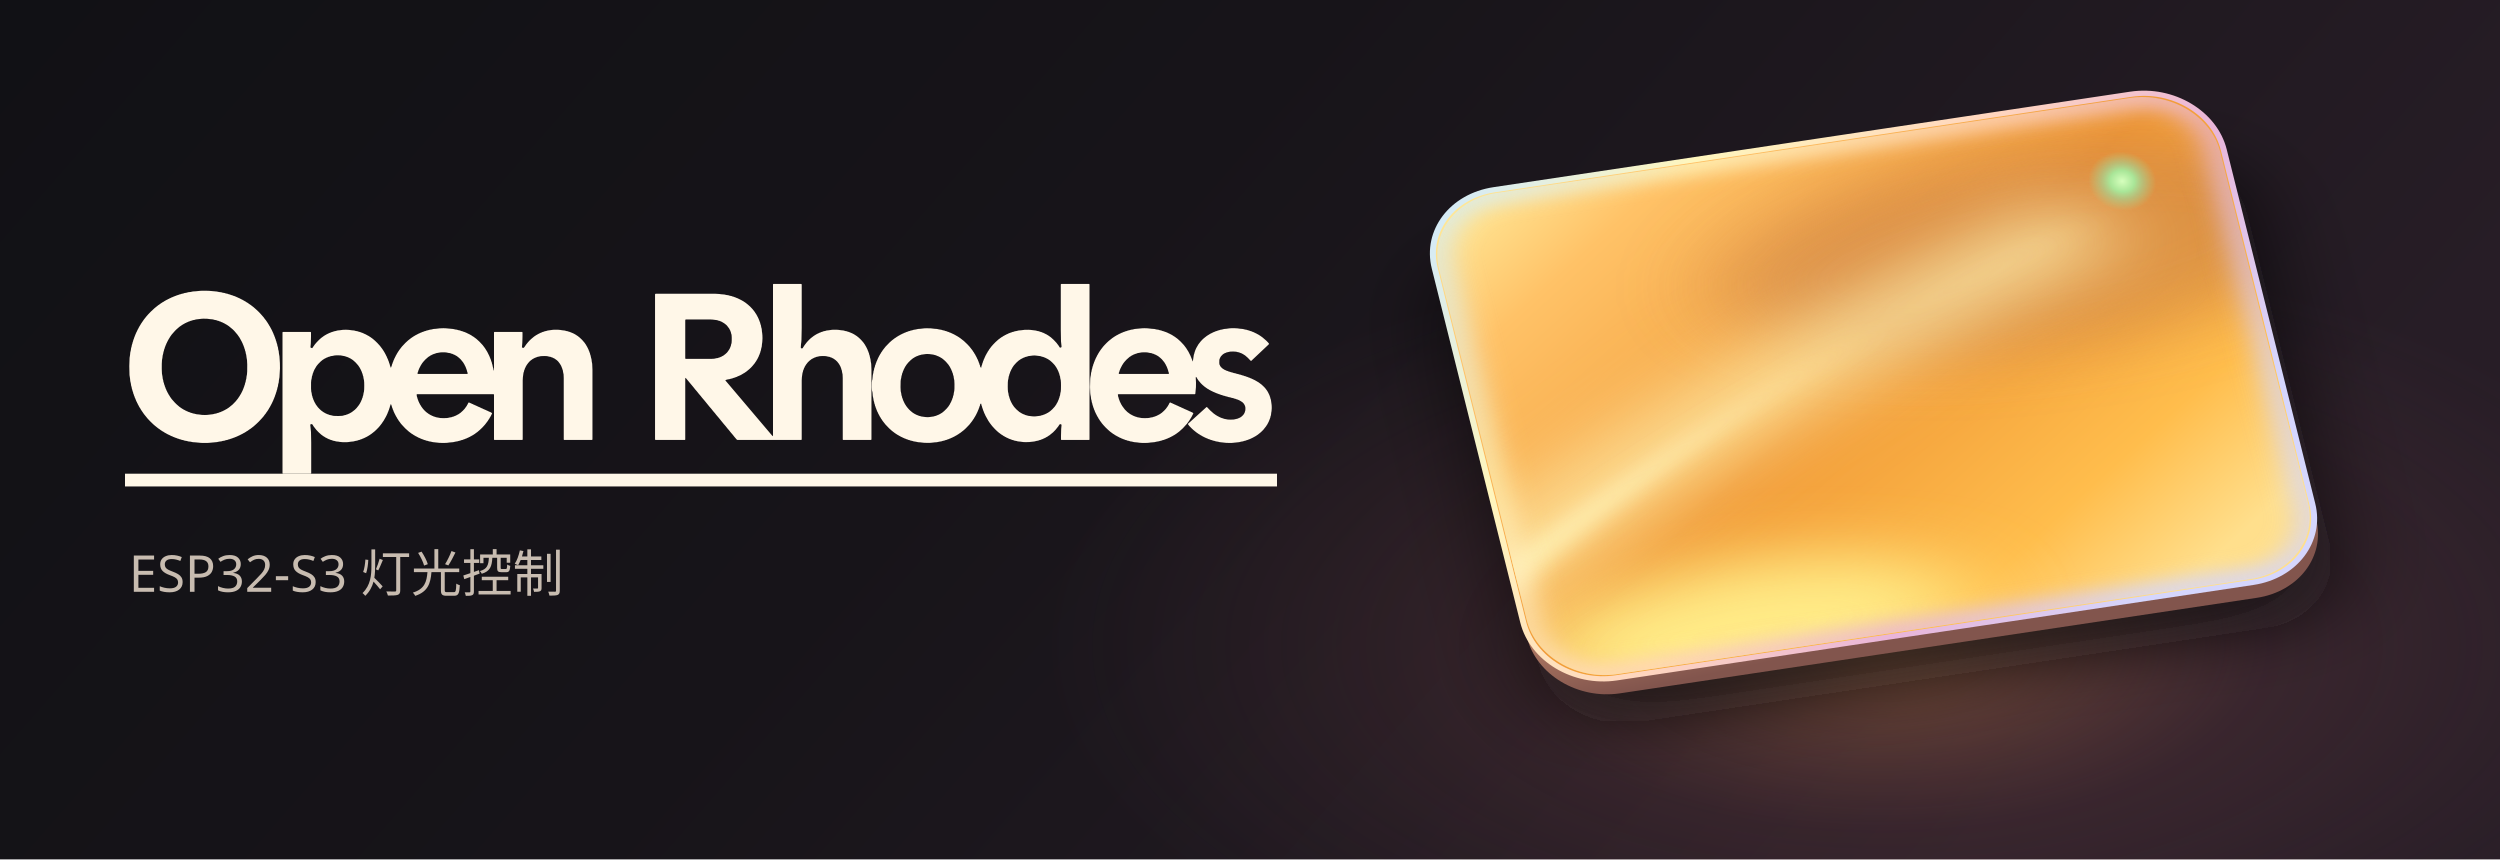
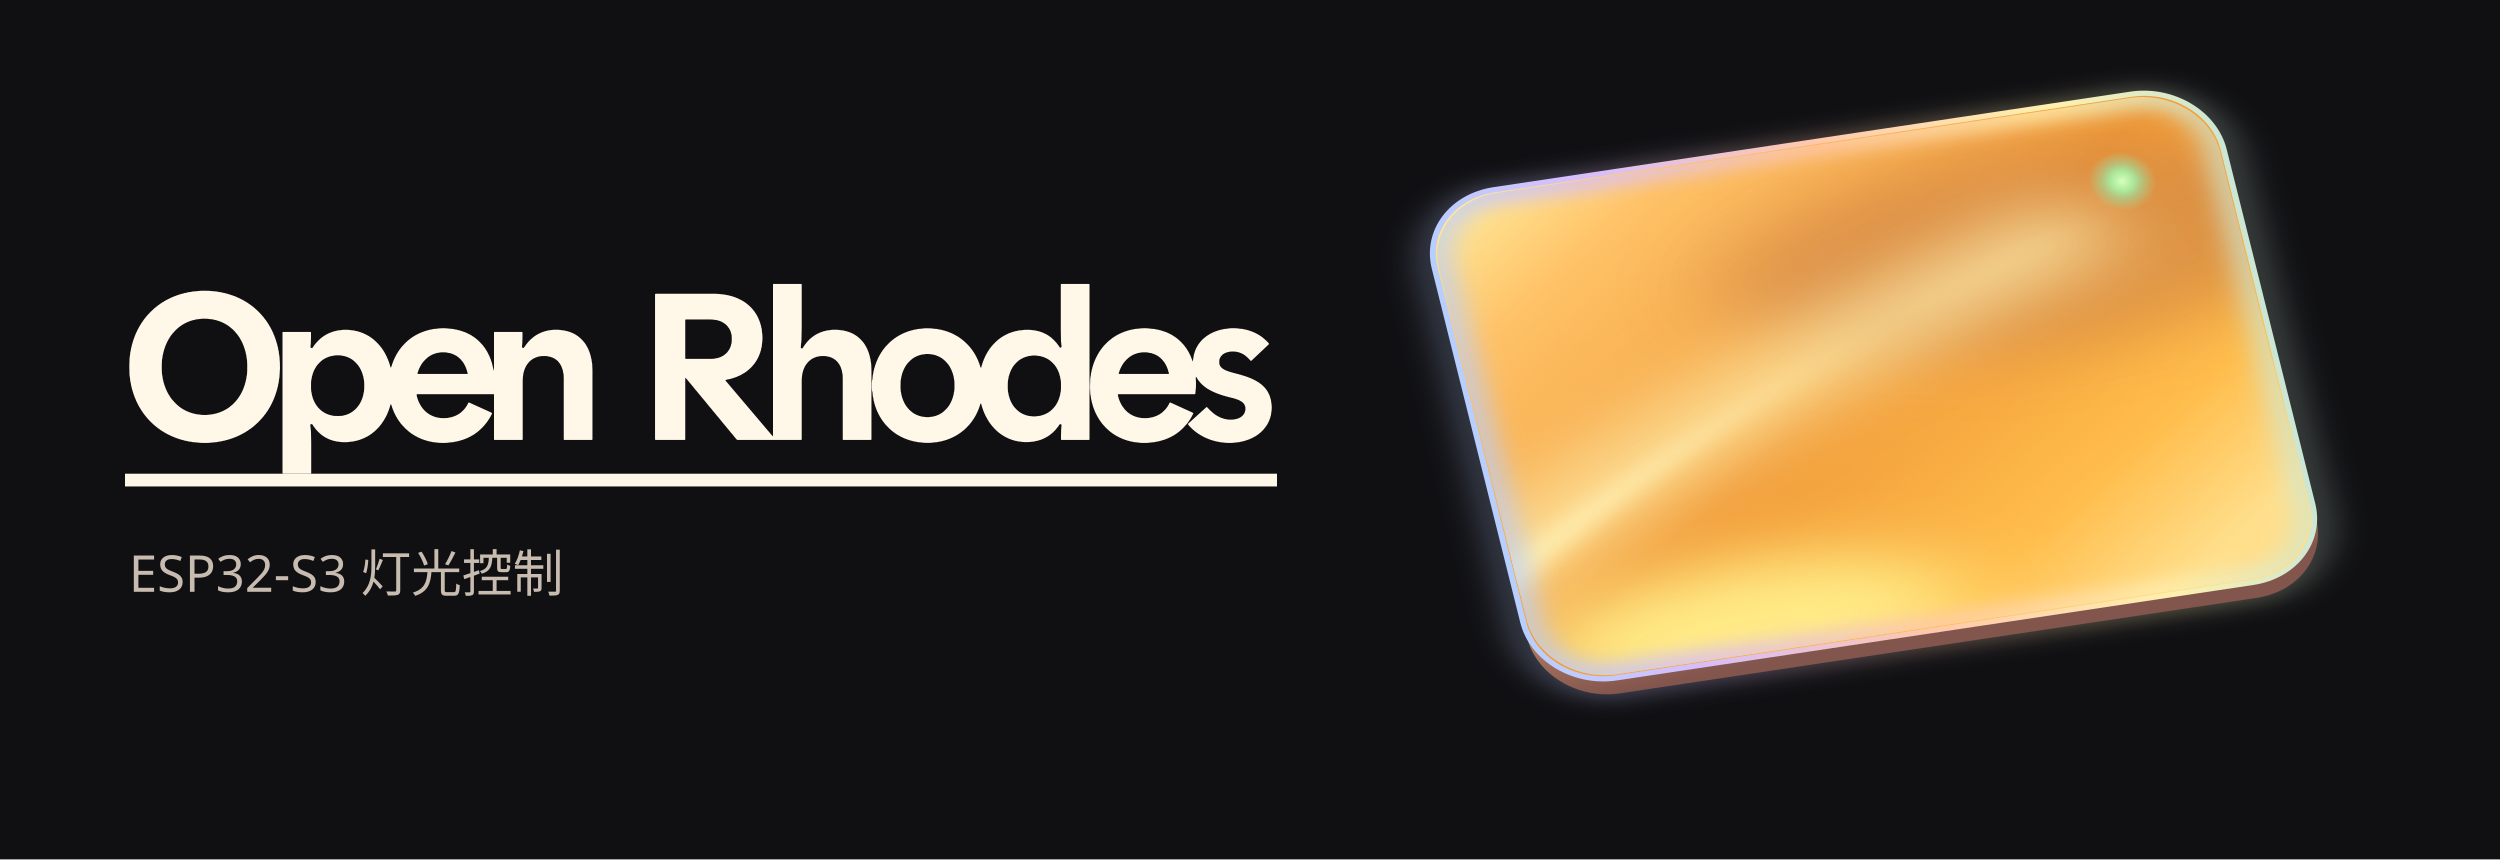
<svg xmlns="http://www.w3.org/2000/svg" width="1280" height="440" viewBox="0 0 1280 440" role="img" aria-labelledby="title desc">
  <defs>
-     <linearGradient id="sky" x2="1" y2=".3" gradientUnits="objectBoundingBox">
-       <stop stop-color="#111115" />
-       <stop offset=".49" stop-color="#171419" />
-       <stop offset="1" stop-color="#271d26" />
-     </linearGradient>
-     <radialGradient id="ambient">
-       <stop stop-color="#de8d51" stop-opacity=".47" />
-       <stop offset=".46" stop-color="#985355" stop-opacity=".16" />
-       <stop offset="1" stop-color="#88535c" stop-opacity="0" />
-     </radialGradient>
    <linearGradient id="glass" x1="0%" y1="0%" x2="90%" y2="90%">
      <stop stop-color="#fff2a4" />
      <stop offset=".19" stop-color="#ffc267" />
      <stop offset=".53" stop-color="#f19b38" />
      <stop offset=".83" stop-color="#ffbd4c" />
      <stop offset="1" stop-color="#ffdf8c" />
    </linearGradient>
-     <linearGradient id="rim" x2="100%" y2="60%">
-       <stop stop-color="#cee9ff" />
-       <stop offset=".26" stop-color="#fff6bd" />
-       <stop offset=".54" stop-color="#ffd5be" />
-       <stop offset=".77" stop-color="#e9b5d9" />
-       <stop offset="1" stop-color="#d5d6fd" />
+     <linearGradient id="rim" gradientUnits="userSpaceOnUse" x1="-42" y1="142" x2="446" y2="142">
+       <stop stop-color="#a8d8ff" />
+       <stop offset=".25" stop-color="#d6befc" />
+       <stop offset=".5" stop-color="#ffc8ac" />
+       <stop offset=".75" stop-color="#fff0ae" />
+       <stop offset="1" stop-color="#b2e1e7" />
+       <animateTransform attributeName="gradientTransform" type="rotate" from="0 202 142" to="360 202 142" dur="12s" repeatCount="indefinite" />
    </linearGradient>
+     <filter id="spill" x="-12%" y="-18%" width="124%" height="136%">
+       <feGaussianBlur stdDeviation="8" />
+     </filter>
    <linearGradient id="foot" x2="10%" y2="100%">
      <stop stop-color="#df958b" />
      <stop offset=".67" stop-color="#edab82" />
      <stop offset="1" stop-color="#82554d" />
    </linearGradient>
    <radialGradient id="led">
      <stop stop-color="#d6ffbd" />
      <stop offset=".36" stop-color="#a9e698" />
      <stop offset=".62" stop-color="#a7d290" stop-opacity=".65" />
      <stop offset="1" stop-color="#afcf88" stop-opacity="0" />
    </radialGradient>
    <clipPath id="face">
      <rect x="2" y="2" width="400" height="280" rx="38" />
    </clipPath>
    <filter id="mist" x="-40%" y="-50%" width="180%" height="200%">
      <feGaussianBlur stdDeviation="21" />
    </filter>
    <filter id="soft" x="-25%" y="-50%" width="150%" height="200%">
      <feGaussianBlur stdDeviation="6" />
    </filter>
  </defs>
-   <rect width="1280" height="440" fill="url(#sky)" />
-   <ellipse cx="963" cy="330" rx="426" ry="206" fill="url(#ambient)" />
+   <rect width="1280" height="440" fill="#101013" />
  <g transform="translate(726 103) matrix(1 -.15 .22 .88 0 0)">
-     <rect x="3" y="36" width="404" height="274" rx="41" fill="#0d0a10" opacity=".69" filter="url(#mist)" />
+     <rect y="4" width="404" height="284" rx="39" fill="none" stroke="url(#rim)" stroke-width="12" opacity=".39" filter="url(#spill)" />
    <rect y="9" width="404" height="284" rx="39" fill="url(#foot)" />
    <rect width="404" height="284" rx="39" fill="url(#glass)" stroke="url(#rim)" stroke-width="3" />
    <g clip-path="url(#face)">
      <ellipse cx="298" cy="79" rx="160" ry="56" fill="#b86d42" opacity=".42" filter="url(#mist)" />
      <ellipse cx="111" cy="268" rx="113" ry="38" fill="#ffeb87" filter="url(#mist)" />
      <path d="M-47 235 Q116 134 333 68" fill="none" stroke="#fff3b4" stroke-width="42" opacity=".76" filter="url(#mist)" />
      <path d="M-39 231 Q122 134 334 67 Q155 116 -39 252Z" fill="#fff4b9" opacity=".88" filter="url(#soft)" />
      <rect x="1" y="1" width="402" height="282" rx="37" fill="none" stroke="url(#rim)" stroke-width="15" filter="url(#soft)" opacity=".82" />
    </g>
    <circle cx="350" cy="48" r="17" fill="url(#led)" />
  </g>
  <g transform="translate(64 145) scale(.384) translate(0 -89)">
    <path id="wordmark" fill="#fff7e8" fill-rule="evenodd" d="M990.864,179.5 L990.282,178.5 L990.009,177.5 L988.009,173.5 L987.328,172.5 L986.868,171.5 L984.849,168.5 L982.5,165.723 L980.398,163.5 L978.224,161.5 L975.5,159.315 L974.5,158.759 L973.5,158.002 L970.5,156.282 L967.5,154.938 L966.5,154.644 L965.5,154.087 L963.5,153.569 L962.5,153.126 L960.5,152.776 L958.5,152.154 L957.5,151.975 L954.5,151.688 L951.5,151.22 L948.5,151 L944.5,151 L942.5,151.134 L938.5,151.746 L935.5,152.06 L933.5,152.698 L931.5,153.044 L929.5,153.843 L928.5,154.043 L927.5,154.556 L925.5,155.273 L924.5,155.863 L923.5,156.244 L921.5,157.323 L918.5,159.186 L914.5,162.23 L912.073,164.5 L909.255,167.5 L906.164,171.5 L904.203,174.5 L903.693,175.5 L903.5,175.693 L902.5,175.893 L901.5,175.759 L901.241,175.5 L901.074,174.5 L901.328,170.5 L901.746,167.5 L901.96,164.5 L902.282,148.5 L902.282,90.5 L901.5,90 L864.5,90 L864,90.5 L864,291.5 L863.887,292.5 L863.5,292.96 L800.385,218.5 L801.5,217.872 L803.5,217.317 L806.5,216.822 L807.5,216.424 L809.5,216.019 L811.5,215.237 L813.5,214.703 L814.5,214.189 L815.5,213.971 L816.5,213.411 L820.5,211.708 L822.5,210.608 L824.5,209.344 L825.5,208.868 L828.5,206.819 L832.5,203.519 L834.662,201.5 L836.504,199.5 L839.802,195.5 L840.379,194.5 L841.827,192.5 L842.259,191.5 L842.986,190.5 L844.989,186.5 L845.282,185.5 L845.86,184.5 L846.128,183.5 L846.957,181.5 L847.438,179.5 L847.875,178.5 L848.197,176.5 L849,173.5 L849.259,170.5 L849.708,167.5 L850,162.5 L849.881,158.5 L849.589,155.5 L849.259,153.5 L849.016,150.5 L848.853,149.5 L848.259,147.5 L847.976,145.5 L847.259,143.5 L846.803,141.5 L846.297,140.5 L846.052,139.5 L845.171,137.5 L844.879,136.5 L844.268,135.5 L843.94,134.5 L843.282,133.5 L842.921,132.5 L842.204,131.5 L841.766,130.5 L840.35,128.5 L839.814,127.5 L836.671,123.5 L833.5,120.144 L830.496,117.5 L827.5,115.116 L824.5,113.111 L821.5,111.417 L816.5,108.967 L815.5,108.683 L814.5,108.107 L813.5,107.869 L811.5,107.024 L810.5,106.853 L808.5,106.091 L806.5,105.741 L804.5,105.078 L801.5,104.65 L799.5,104.125 L794.5,103.688 L792.5,103.398 L787.5,103.08 L707.5,103.08 L706.81,103.5 L706.718,104.5 L706.718,297.5 L707.5,298 L746.5,298 L747,297.5 L747,216.5 L747.157,215.5 L747.5,215.157 L757.792,227.5 L760.153,230.5 L762.754,233.5 L765.116,236.5 L767.718,239.5 L769.241,241.5 L772.672,245.5 L779.16,253.5 L781.767,256.5 L784.125,259.5 L786.732,262.5 L788.255,264.5 L791.688,268.5 L798.175,276.5 L800.78,279.5 L803.14,282.5 L805.746,285.5 L807.27,287.5 L810.703,291.5 L812.23,293.5 L815.5,297.344 L816.5,298 L901.5,298 L902.282,297.5 L902.282,218.5 L902.504,214.5 L903.356,208.5 L903.771,207.5 L904.185,205.5 L905.041,203.5 L905.302,202.5 L905.94,201.5 L906.254,200.5 L908.11,197.5 L910.438,194.5 L912.504,192.5 L915.5,190.178 L919.5,188.137 L920.5,187.887 L921.5,187.356 L926.5,186.273 L930.5,186.09 L934.5,186.241 L937.5,186.93 L939.5,187.246 L940.5,187.759 L942.5,188.398 L943.5,189.02 L944.5,189.459 L947.383,191.5 L949.556,193.5 L951.878,196.5 L953.633,199.5 L954.856,202.5 L955.045,203.5 L955.799,205.5 L956.08,207.5 L956.771,210.5 L956.98,215.5 L957,297.5 L957.5,298 L994.5,298 L995.282,297.5 L995.282,204.5 L994.938,196.5 L994.344,193.5 L994.012,190.5 L993.193,187.5 L992.843,185.5 L992.404,184.5 L991.939,182.5 L991.113,180.5Z M1286,90.5 L1285.5,90 L1248.5,90 L1247.72,90.5 L1247.72,151.5 L1248,166.5 L1248.76,173.5 L1248.35,174.5 L1247.5,174.878 L1246.5,174.796 L1246.2,174.5 L1244.98,172.5 L1241.96,168.5 L1238.2,164.5 L1234.5,161.16 L1231.5,159.01 L1228.5,157.155 L1227.5,156.776 L1226.5,156.114 L1225.5,155.796 L1224.5,155.176 L1223.5,154.893 L1221.5,154.009 L1220.5,153.843 L1218.5,153.056 L1216.5,152.732 L1214.5,152.134 L1207.5,151.268 L1204.5,151.08 L1199.5,151.157 L1194.5,151.784 L1191.5,152.023 L1188.5,152.799 L1186.5,153.102 L1184.5,153.822 L1183.5,153.979 L1182.5,154.307 L1181.5,154.792 L1180.5,155.004 L1177.5,156.211 L1176.5,156.799 L1175.5,157.114 L1174.5,157.776 L1173.5,158.117 L1172.5,158.822 L1171.5,159.271 L1169.5,160.621 L1168.5,161.132 L1164.5,164.091 L1160.71,167.5 L1157.5,170.793 L1155.12,173.5 L1152.13,177.5 L1151.6,178.5 L1150.19,180.5 L1149.76,181.5 L1149.05,182.5 L1148.61,183.5 L1147.97,184.5 L1146.96,186.5 L1146.61,187.5 L1146.01,188.5 L1145.72,189.5 L1145.12,190.5 L1144.86,191.5 L1143.97,193.5 L1143.78,194.5 L1143.28,195.5 L1142.79,197.5 L1142.01,199.5 L1141.66,201.5 L1141.5,201.761 L1140.5,200.815 L1140.33,200.5 L1139.91,198.5 L1139.41,197.5 L1138.86,195.5 L1138.31,194.5 L1138.04,193.5 L1136.8,190.5 L1136.18,189.5 L1135.87,188.5 L1135.21,187.5 L1134.83,186.5 L1134.17,185.5 L1133.75,184.5 L1132.44,182.5 L1131.94,181.5 L1131.16,180.5 L1129.91,178.5 L1125.98,173.5 L1123.18,170.5 L1118.5,166.043 L1113.5,162.151 L1110.5,160.157 L1105.5,157.333 L1100.5,154.985 L1099.5,154.727 L1098.5,154.173 L1096.5,153.569 L1095.5,153.082 L1093.5,152.602 L1092.5,152.144 L1090.5,151.784 L1088.5,151.113 L1085.5,150.656 L1082.5,149.982 L1079.5,149.784 L1074.5,149.197 L1068.5,149.08 L1065.5,149.204 L1060.5,149.788 L1057.5,149.984 L1054.5,150.672 L1051.5,151.128 L1049.5,151.803 L1047.5,152.175 L1046.5,152.633 L1044.5,153.117 L1043.5,153.602 L1041.5,154.22 L1040.5,154.767 L1039.5,155.023 L1038.5,155.602 L1037.5,155.947 L1033.5,157.935 L1032.5,158.583 L1031.5,159.038 L1030.5,159.759 L1029.5,160.241 L1027.5,161.683 L1026.5,162.244 L1022.5,165.312 L1019.5,167.962 L1014.12,173.5 L1010.2,178.5 L1009.64,179.5 L1008.18,181.5 L1007.71,182.5 L1006.99,183.5 L1005.29,186.5 L1004.87,187.5 L1004.25,188.5 L1002.56,192.5 L1002.03,193.5 L1001.78,194.5 L1001.25,195.5 L1000.7,197.5 L1000.18,198.5 L999.754,200.5 L998.986,202.5 L998.661,204.5 L998.008,206.5 L997.792,208.5 L997.088,211.5 L996.5,217.396 L996.123,218.5 L995.789,221.5 L995.721,227.5 L995.838,230.5 L996.063,232.5 L996.5,233.841 L996.737,235.5 L997.038,239.5 L997.746,242.5 L998.189,245.5 L998.832,247.5 L999.197,249.5 L999.667,250.5 L1000.09,252.5 L1000.59,253.5 L1001.14,255.5 L1001.69,256.5 L1001.96,257.5 L1003.2,260.5 L1003.82,261.5 L1004.13,262.5 L1004.79,263.5 L1005.17,264.5 L1005.83,265.5 L1006.25,266.5 L1007.56,268.5 L1008.06,269.5 L1008.84,270.5 L1010.09,272.5 L1014.02,277.5 L1018.84,282.5 L1022.5,285.805 L1026.5,288.849 L1029.5,290.843 L1034.5,293.667 L1039.5,296.015 L1040.5,296.273 L1041.5,296.827 L1043.5,297.431 L1044.5,297.918 L1046.5,298.398 L1047.5,298.856 L1049.5,299.216 L1051.5,299.887 L1054.5,300.344 L1057.5,301.018 L1060.5,301.216 L1065.5,301.796 L1071.5,301.92 L1074.5,301.796 L1079.5,301.212 L1082.5,301.016 L1085.5,300.328 L1088.5,299.872 L1090.5,299.197 L1092.5,298.825 L1093.5,298.367 L1095.5,297.877 L1096.5,297.398 L1098.5,296.78 L1099.5,296.233 L1100.5,295.977 L1101.5,295.398 L1102.5,295.053 L1106.5,293.065 L1107.5,292.417 L1108.5,291.962 L1109.5,291.241 L1110.5,290.759 L1112.5,289.317 L1113.5,288.756 L1118.5,284.861 L1121.06,282.5 L1125.88,277.5 L1129.79,272.5 L1130.36,271.5 L1131.82,269.5 L1132.29,268.5 L1133.01,267.5 L1134.7,264.5 L1136.65,260.5 L1137.44,258.5 L1137.97,257.5 L1138.22,256.5 L1138.75,255.5 L1139.3,253.5 L1139.82,252.5 L1140.25,250.5 L1140.5,249.912 L1141.5,249.494 L1142.21,252.5 L1142.68,253.5 L1143.13,255.5 L1143.64,256.5 L1144.18,258.5 L1144.75,259.5 L1144.99,260.5 L1146.3,263.5 L1146.86,264.5 L1147.21,265.5 L1151.13,272.5 L1153.15,275.5 L1156.23,279.5 L1159.9,283.5 L1162.5,286.003 L1164.5,287.771 L1168.5,290.8 L1169.5,291.333 L1171.5,292.724 L1172.5,293.193 L1173.5,293.888 L1174.5,294.259 L1175.5,294.94 L1176.5,295.254 L1177.5,295.879 L1178.5,296.178 L1179.5,296.708 L1181.5,297.333 L1182.5,297.855 L1184.5,298.312 L1185.5,298.754 L1186.5,299.021 L1188.5,299.344 L1190.5,299.94 L1193.5,300.208 L1197.5,300.771 L1200.5,300.92 L1205.5,300.807 L1212.5,300.02 L1215.5,299.241 L1217.5,298.916 L1219.5,298.157 L1220.5,297.991 L1222.5,297.122 L1223.5,296.848 L1224.5,296.259 L1225.5,295.94 L1226.5,295.312 L1227.5,294.947 L1228.5,294.233 L1229.5,293.825 L1231.5,292.417 L1232.5,291.863 L1237.5,287.775 L1240.69,284.5 L1244.68,279.5 L1245.22,278.5 L1246.5,276.938 L1247.5,276.985 L1248.6,277.5 L1248.69,278.5 L1248.24,283.5 L1248,292.5 L1248,297.5 L1248.5,298 L1285.5,298 L1286,297.5 L1286,236.5 L1286.28,227.5 L1286,215.5Z M84.5,100.992 L81.5,101.807 L79.5,102.07 L77.5,102.784 L75.5,103.125 L74.5,103.569 L72.5,104.047 L70.5,104.836 L69.5,105.041 L67.5,105.893 L66.5,106.145 L65.5,106.708 L64.5,106.978 L63.483,107.5 L61.5,108.254 L60.5,108.843 L59.5,109.207 L58.5,109.832 L57.5,110.173 L56.5,110.829 L55.5,111.244 L52.5,112.954 L51.5,113.683 L50.5,114.157 L47.5,116.105 L45.5,117.621 L44.5,118.202 L39.5,122.191 L34.5,126.841 L30.956,130.5 L28.334,133.5 L25.168,137.5 L21.08,143.5 L20.589,144.5 L19.249,146.5 L18.832,147.5 L18.15,148.5 L17.763,149.5 L17.068,150.5 L16.737,151.5 L16.083,152.5 L15.771,153.5 L15.116,154.5 L14.818,155.5 L14.254,156.5 L13.512,158.5 L12.993,159.5 L12.776,160.5 L12.268,161.5 L11.688,163.5 L11.157,164.5 L10.718,166.5 L10.25,167.5 L9.807,169.5 L9.102,171.5 L8.776,173.5 L8.164,175.5 L7.718,178.5 L7.01,181.5 L6.75,184.5 L6.104,188.5 L5.718,199.5 L5.992,211.5 L6.759,216.5 L7.017,219.5 L7.737,222.5 L8.189,225.5 L8.799,227.5 L9.137,229.5 L9.822,231.5 L9.973,232.5 L10.754,234.5 L11.208,236.5 L11.737,237.5 L11.955,238.5 L12.815,240.5 L13.039,241.5 L13.602,242.5 L15.173,246.5 L15.818,247.5 L16.14,248.5 L16.788,249.5 L17.126,250.5 L17.818,251.5 L18.223,252.5 L19.356,254.5 L20.688,256.5 L21.153,257.5 L25.267,263.5 L30.123,269.5 L33.5,273.073 L37.5,276.949 L39.5,278.705 L44.5,282.712 L45.5,283.282 L47.5,284.823 L50.5,286.776 L51.5,287.246 L52.5,287.995 L57.5,290.756 L58.5,291.138 L61.5,292.677 L63.5,293.431 L64.5,293.984 L65.5,294.254 L66.5,294.811 L68.5,295.398 L69.5,295.93 L71.5,296.473 L72.5,296.926 L74.5,297.398 L75.5,297.846 L77.5,298.201 L79.5,298.909 L82.5,299.398 L84.5,300.002 L87.5,300.307 L90.5,300.986 L93.5,301.154 L101.5,301.92 L108.5,302 L111.5,301.896 L122.5,300.875 L125.5,300.212 L128.5,299.853 L130.5,299.241 L132.5,299.004 L134.5,298.292 L136.5,297.961 L138.5,297.193 L139.5,297.025 L141.5,296.237 L142.5,296.039 L144.5,295.175 L145.5,294.959 L146.5,294.452 L148.5,293.727 L149.5,293.161 L150.5,292.883 L151.5,292.273 L152.5,291.94 L153.5,291.282 L154.5,290.946 L155.5,290.312 L156.5,289.915 L157.5,289.212 L158.5,288.812 L161.5,286.998 L162.5,286.246 L163.5,285.776 L165.5,284.259 L167.5,282.978 L171.5,279.894 L175.302,276.5 L178.5,273.431 L182.5,269.12 L184.784,266.5 L186.201,264.5 L187.84,262.5 L188.411,261.5 L189.887,259.5 L191.797,256.5 L192.25,255.5 L192.986,254.5 L195.644,249.5 L198,244.5 L198.254,243.5 L198.85,242.5 L199.134,241.5 L199.996,239.5 L200.204,238.5 L201.045,236.5 L201.224,235.5 L202.015,233.5 L202.168,232.5 L202.881,230.5 L203.212,228.5 L203.893,226.5 L204.323,223.5 L204.918,221.5 L205.204,218.5 L205.926,214.5 L206.639,202.5 L206.519,195.5 L205.938,186.5 L205.212,182.5 L204.931,179.5 L204.344,177.5 L203.912,174.5 L203.237,172.5 L202.914,170.5 L202.193,168.5 L201.708,166.5 L201.25,165.5 L200.759,163.5 L200.237,162.5 L200.028,161.5 L199.164,159.5 L198.9,158.5 L198.312,157.5 L198.033,156.5 L195.737,151.5 L193.041,146.5 L192.333,145.5 L191.871,144.5 L191.144,143.5 L190.608,142.5 L187.921,138.5 L186.282,136.5 L184.873,134.5 L181.5,130.656 L178.585,127.5 L175.417,124.5 L171.5,121.028 L167.5,117.96 L165.5,116.656 L163.5,115.146 L162.5,114.677 L160.5,113.296 L159.5,112.822 L158.5,112.126 L157.5,111.732 L156.5,111.031 L155.5,110.633 L154.5,110.007 L153.5,109.644 L152.5,109.011 L151.5,108.683 L150.5,108.068 L149.5,107.803 L148.5,107.224 L145.5,106.007 L144.5,105.799 L143.5,105.292 L141.5,104.737 L139.5,103.96 L138.5,103.784 L136.5,103.024 L134.5,102.688 L132.5,101.988 L130.5,101.741 L128.5,101.134 L125.5,100.78 L122.5,100.107 L111.5,99.104 L103.5,99.016 L100.5,99.128 L94.5,99.759 L90.5,100.006 L87.5,100.683Z M104.5,136.297 L109.5,136.398 L113.5,136.931 L116.5,137.182 L117.5,137.356 L119.5,137.959 L121.5,138.25 L123.5,139.013 L124.5,139.168 L126.5,140.021 L127.5,140.241 L128.5,140.838 L129.5,141.131 L133.5,143.147 L134.5,143.84 L135.5,144.287 L138.5,146.312 L143.5,150.444 L145.602,152.5 L149.863,157.5 L152.672,161.5 L155.5,166.61 L156.887,169.5 L157.207,170.5 L157.78,171.5 L158.02,172.5 L158.875,174.5 L159.082,175.5 L159.859,177.5 L160.008,178.5 L160.727,180.5 L161.013,182.5 L161.621,184.5 L162.134,188.5 L162.688,191.5 L162.975,197.5 L162.915,206.5 L162.633,210.5 L162.034,213.5 L161.718,216.5 L161.107,218.5 L160.818,220.5 L160.111,222.5 L159.698,224.5 L159.22,225.5 L158.677,227.5 L158.136,228.5 L157.872,229.5 L156.602,232.5 L154.576,236.5 L153.301,238.5 L152.818,239.5 L152.042,240.5 L150.788,242.5 L147.589,246.5 L143.5,250.723 L138.5,254.788 L135.5,256.784 L134.5,257.244 L133.5,257.893 L129.5,259.896 L128.5,260.207 L127.5,260.792 L126.5,261.007 L124.5,261.853 L123.5,262.013 L121.5,262.771 L119.5,263.053 L117.5,263.656 L109.5,264.602 L106.5,264.718 L102.5,264.576 L98.5,264.012 L95.5,263.763 L92.5,262.975 L90.5,262.633 L89.5,262.164 L87.5,261.718 L86.5,261.189 L84.5,260.556 L83.5,260.011 L82.5,259.741 L81.5,259.083 L80.5,258.776 L79.5,258.085 L78.5,257.683 L75.5,255.836 L72.5,253.727 L68.776,250.5 L66.5,248.263 L62.268,243.5 L60.147,240.5 L58.959,238.5 L58.22,237.5 L57.793,236.5 L57.131,235.5 L55.138,231.5 L54.838,230.5 L54.241,229.5 L53.996,228.5 L53.131,226.5 L52.918,225.5 L52.131,223.5 L51.976,222.5 L51.241,220.5 L50.959,218.5 L50.339,216.5 L49.996,213.5 L49.268,209.5 L49.02,203.5 L49.047,196.5 L49.317,191.5 L49.896,188.5 L50.212,185.5 L51.014,182.5 L51.317,180.5 L51.75,179.5 L52.182,177.5 L52.98,175.5 L53.175,174.5 L54.039,172.5 L54.307,171.5 L54.9,170.5 L55.171,169.5 L55.793,168.5 L56.138,167.5 L56.756,166.5 L57.161,165.5 L57.829,164.5 L58.254,163.5 L58.986,162.5 L60.147,160.5 L62.259,157.5 L66.662,152.5 L68.69,150.5 L72.5,147.189 L76.5,144.438 L80.5,142.154 L81.5,141.793 L82.5,141.168 L83.5,140.895 L84.5,140.292 L85.5,140.036 L87.5,139.193 L89.5,138.698 L90.5,138.259 L92.5,137.959 L94.5,137.344 L102.5,136.392Z M747.356,137.5 L747.5,137.356 L780.5,137.356 L783.5,137.512 L789.5,138.282 L791.5,139.013 L792.5,139.161 L795.5,140.398 L799,142.5 L801.5,144.466 L802.576,145.5 L805.621,149.5 L806.06,150.5 L806.713,151.5 L807.862,154.5 L808.01,155.5 L808.672,157.5 L808.818,158.5 L808.98,161.5 L808.969,165.5 L808.78,168.5 L808.569,169.5 L808.197,170.5 L807.799,172.5 L806.627,175.5 L805.556,177.5 L803.5,180.432 L802.656,181.5 L800.48,183.5 L797.5,185.754 L796.5,186.16 L795.5,186.836 L794.5,187.15 L793.5,187.741 L791.5,188.302 L790.5,188.754 L788.5,189.023 L785.5,189.698 L781.5,189.899 L747.5,189.899 L747.101,189.5 L747,188.5 L747,138.5Z M618.864,179.5 L618.282,178.5 L618.009,177.5 L616.009,173.5 L615.328,172.5 L614.868,171.5 L612.849,168.5 L609.5,164.602 L606.224,161.5 L603.5,159.315 L602.5,158.759 L601.5,158.002 L598.5,156.282 L595.5,154.938 L594.5,154.644 L593.5,154.087 L591.5,153.569 L590.5,153.126 L588.5,152.776 L586.5,152.154 L582.5,151.688 L580.5,151.333 L577.5,151.057 L572.5,151.006 L570.5,151.134 L563.5,152.113 L561.5,152.75 L559.5,153.137 L558.5,153.602 L556.5,154.152 L555.5,154.708 L554.5,154.987 L550.5,156.953 L549.5,157.627 L548.5,158.099 L545.5,160.114 L541.5,163.437 L539.338,165.5 L537.5,167.527 L535.036,170.5 L532.5,174.192 L531.5,175.22 L530.5,175.157 L529.5,174.748 L529.259,174.5 L529.759,168.5 L529.996,160.5 L530,154.5 L529.5,154 L492.5,154 L492,154.5 L492,201.5 L491.796,204.5 L491.5,205.867 L491.204,204.5 L491.01,202.5 L490.411,200.5 L489.822,197.5 L489.404,196.5 L488.972,194.5 L488.171,192.5 L487.978,191.5 L487.122,189.5 L486.85,188.5 L486.254,187.5 L486,186.5 L482.998,180.5 L479.872,175.5 L476.86,171.5 L472.5,166.845 L468.5,163.226 L464.5,160.259 L463.5,159.754 L462.5,158.988 L459.5,157.223 L458.5,156.843 L457.5,156.207 L456.5,155.843 L455.5,155.273 L452.5,154.004 L451.5,153.792 L450.5,153.277 L448.5,152.771 L446.5,151.981 L444.5,151.627 L442.5,150.98 L440.5,150.746 L437.5,150.032 L427.5,149.099 L424.5,149.01 L419.5,149.193 L414.5,149.796 L411.5,150.002 L408.5,150.727 L406.5,150.986 L403.5,151.869 L402.5,152 L400.5,152.784 L399.5,152.968 L397.5,153.796 L396.5,154.029 L395.5,154.541 L393.5,155.282 L392.5,155.853 L391.5,156.175 L390.5,156.822 L389.5,157.199 L388.5,157.846 L387.5,158.291 L384.5,160.095 L381.5,162.124 L377.5,165.241 L373.939,168.5 L369.236,173.5 L366.146,177.5 L364.097,180.5 L362.267,183.5 L361.822,184.5 L361.117,185.5 L360.776,186.5 L360.114,187.5 L359.759,188.5 L359.138,189.5 L358.836,190.5 L358.25,191.5 L357.576,193.5 L357.046,194.5 L356.818,195.5 L355.989,197.5 L355.803,198.5 L354.677,201.5 L354.5,201.707 L354.323,201.5 L353.216,198.5 L352.771,196.5 L352.259,195.5 L351.727,193.5 L351.204,192.5 L350.971,191.5 L349.141,187.5 L348.793,186.5 L348.157,185.5 L347.793,184.5 L347.147,183.5 L346.699,182.5 L344.935,179.5 L342.944,176.5 L339.914,172.5 L336.5,168.771 L333.5,165.858 L330.5,163.248 L327.5,161.066 L324.5,159.143 L323.5,158.703 L322.5,158.007 L321.5,157.621 L320.5,156.98 L319.5,156.656 L318.5,156.041 L317.5,155.763 L316.5,155.197 L314.5,154.583 L313.5,154.1 L311.5,153.639 L310.5,153.204 L307.5,152.633 L305.5,152.05 L302.5,151.784 L298.5,151.224 L294.5,151.029 L290.5,151.168 L286.5,151.727 L283.5,151.998 L280.5,152.822 L278.5,153.204 L277.5,153.656 L275.5,154.175 L274.5,154.708 L273.5,154.97 L270.5,156.333 L268.5,157.361 L265.5,159.13 L261.5,162.043 L258.763,164.5 L255.5,167.853 L253.234,170.5 L251.076,173.5 L250.5,174.496 L249.5,175.569 L248.5,175.307 L247.5,174.758 L247.259,174.5 L247.723,169.5 L248,160.5 L248,154.5 L247.5,153.98 L210.5,153.98 L210,154.5 L210,342.5 L210.5,343 L247.5,343 L248.282,342.5 L248.282,301.5 L248.002,287.5 L247.088,278.5 L247.122,277.5 L247.5,277.122 L248.5,276.914 L249.5,276.95 L250.672,278.5 L251.171,279.5 L255.031,284.5 L257.874,287.5 L261.5,290.801 L264.5,292.995 L266.5,294.157 L267.5,294.881 L268.5,295.254 L269.5,295.917 L270.5,296.268 L271.5,296.871 L272.5,297.147 L274.5,298.032 L275.5,298.216 L277.5,299.008 L279.5,299.367 L281.5,299.966 L284.5,300.259 L286.5,300.627 L290.5,301 L295.5,301 L297.5,300.853 L301.5,300.273 L304.5,300.008 L307.5,299.224 L309.5,298.914 L311.5,298.168 L312.5,298.009 L314.5,297.171 L315.5,296.952 L316.5,296.431 L318.5,295.661 L322.5,293.698 L325.5,291.938 L328.5,289.913 L332.5,286.776 L334.969,284.5 L337.913,281.5 L339.659,279.5 L342.756,275.5 L343.317,274.5 L344.776,272.5 L347.627,267.5 L348.667,265.5 L350.048,262.5 L350.344,261.5 L350.909,260.5 L351.164,259.5 L352.03,257.5 L352.229,256.5 L352.718,255.5 L353.193,253.5 L354.246,250.5 L354.5,250.185 L354.754,250.5 L355.527,252.5 L356.065,254.5 L356.534,255.5 L357.152,257.5 L357.727,258.5 L357.974,259.5 L359.35,262.5 L361.398,266.5 L362.656,268.5 L363.099,269.5 L363.862,270.5 L365.079,272.5 L366.65,274.5 L367.267,275.5 L368.932,277.5 L373.602,282.5 L378.5,286.894 L382.5,289.87 L383.5,290.392 L385.5,291.801 L386.5,292.224 L387.5,292.946 L388.5,293.356 L391.5,295.013 L392.5,295.312 L393.5,295.928 L394.5,296.204 L395.5,296.75 L397.5,297.379 L398.5,297.897 L400.5,298.373 L401.5,298.862 L403.5,299.229 L405.5,299.928 L407.5,300.189 L410.5,300.92 L419.5,301.893 L425.5,302 L429.5,301.818 L432.5,301.398 L437.5,300.975 L440.5,300.268 L443.5,299.788 L445.5,299.164 L446.5,299.019 L448.5,298.268 L450.5,297.825 L451.5,297.297 L452.5,297.057 L454.5,296.175 L455.5,295.9 L456.5,295.297 L457.5,294.989 L458.5,294.373 L459.5,293.998 L460.5,293.356 L461.5,292.947 L462.5,292.233 L463.5,291.802 L466.5,289.872 L468.5,288.323 L469.5,287.707 L473.241,284.5 L476.5,281.385 L480.025,277.5 L483.831,272.5 L484.385,271.5 L485.793,269.5 L486.241,268.5 L486.962,267.5 L488.047,265.5 L489.512,262.5 L488.382,261.5 L487.5,261.011 L486.5,260.713 L485.5,260.087 L484.5,259.796 L483.5,259.188 L482.5,258.862 L481.5,258.302 L477.5,256.615 L476.5,256.02 L475.5,255.727 L474.5,255.103 L473.5,254.807 L472.5,254.195 L471.5,253.869 L467.5,251.963 L466.5,251.627 L465.5,251.034 L464.5,250.741 L463.5,250.117 L462.5,249.815 L461.5,249.211 L460.5,248.878 L458.5,247.928 L457.843,248.5 L457.207,249.5 L456.839,250.5 L456.124,251.5 L455.688,252.5 L452.799,256.5 L450.5,258.951 L447.5,261.677 L444.5,263.78 L443.5,264.207 L442.5,264.878 L441.5,265.246 L440.5,265.853 L439.5,266.113 L438.5,266.677 L436.5,267.157 L435.5,267.621 L432.5,268.119 L430.5,268.602 L428.5,268.811 L424.5,268.915 L420.5,268.767 L414.5,267.656 L413.5,267.175 L411.5,266.677 L410.5,266.095 L409.5,265.818 L408.5,265.223 L407.5,264.825 L406.5,264.126 L405.5,263.698 L401.5,260.754 L399.159,258.5 L397.356,256.5 L395.131,253.5 L393.972,251.5 L393.25,250.5 L392.873,249.5 L392.233,248.5 L391.917,247.5 L391.317,246.5 L390.688,244.5 L390.193,243.5 L389.746,241.5 L389.287,240.5 L388.78,237.5 L389.5,237 L491.5,237 L492,237.5 L492,297.5 L492.5,298 L529.5,298 L530.282,297.5 L530.282,218.5 L530.504,214.5 L531.323,208.5 L532.021,206.5 L532.157,205.5 L533.013,203.5 L533.246,202.5 L533.883,201.5 L534.193,200.5 L534.881,199.5 L535.328,198.5 L537.496,195.5 L539.5,193.254 L540.5,192.339 L543.5,190.128 L546.553,188.5 L548.5,187.838 L549.5,187.323 L554.5,186.259 L559.5,186.101 L561.5,186.154 L563.5,186.398 L565.5,186.922 L567.5,187.229 L568.5,187.723 L570.5,188.356 L571.5,188.993 L572.5,189.361 L575.5,191.481 L576.5,192.323 L577.672,193.5 L579.925,196.5 L581.708,199.5 L581.991,200.5 L582.881,202.5 L583.082,203.5 L583.541,204.5 L583.818,205.5 L584.107,207.5 L584.776,210.5 L584.98,215.5 L585,297.5 L585.5,298 L622.5,298 L623.282,297.5 L623.282,204.5 L622.938,196.5 L622.344,193.5 L622.012,190.5 L621.193,187.5 L620.843,185.5 L620.404,184.5 L619.939,182.5 L619.113,180.5Z M1292.05,194.5 L1291.82,195.5 L1290.99,197.5 L1290.8,198.5 L1290.04,200.5 L1289.64,202.5 L1288.99,204.5 L1288.71,206.5 L1288.13,208.5 L1287.8,211.5 L1287.21,214.5 L1286.99,216.5 L1286.72,227.5 L1286.99,235.5 L1287.22,237.5 L1287.8,240.5 L1288.15,243.5 L1288.74,245.5 L1289.01,247.5 L1289.7,249.5 L1290.1,251.5 L1290.53,252.5 L1291.07,254.5 L1291.53,255.5 L1292.15,257.5 L1292.73,258.5 L1292.97,259.5 L1294.35,262.5 L1296.4,266.5 L1297.66,268.5 L1298.1,269.5 L1298.86,270.5 L1300.08,272.5 L1301.64,274.5 L1302.27,275.5 L1304.5,278.147 L1307.5,281.398 L1310.77,284.5 L1313.5,286.894 L1317.5,289.87 L1318.5,290.392 L1320.5,291.801 L1321.5,292.224 L1322.5,292.946 L1323.5,293.356 L1326.5,295.013 L1327.5,295.312 L1328.5,295.928 L1329.5,296.204 L1330.5,296.75 L1332.5,297.379 L1333.5,297.897 L1335.5,298.373 L1336.5,298.862 L1338.5,299.229 L1340.5,299.928 L1342.5,300.189 L1345.5,300.92 L1349.5,301.282 L1352.5,301.708 L1356.5,301.996 L1360.5,302 L1364.5,301.818 L1367.5,301.398 L1372.5,300.975 L1375.5,300.268 L1378.5,299.788 L1380.5,299.164 L1381.5,299.019 L1383.5,298.268 L1385.5,297.825 L1386.5,297.297 L1387.5,297.057 L1389.5,296.175 L1390.5,295.9 L1391.5,295.297 L1392.5,294.989 L1393.5,294.373 L1394.5,293.998 L1395.5,293.356 L1396.5,292.947 L1397.5,292.233 L1398.5,291.802 L1401.5,289.872 L1405.5,286.907 L1410.4,282.5 L1415.88,276.5 L1418.83,272.5 L1421.96,267.5 L1424.51,262.5 L1423.38,261.5 L1422.5,261.011 L1421.5,260.713 L1420.5,260.087 L1419.5,259.796 L1418.5,259.188 L1417.5,258.862 L1416.5,258.302 L1412.5,256.615 L1411.5,256.02 L1410.5,255.727 L1409.5,255.103 L1408.5,254.807 L1407.5,254.195 L1406.5,253.869 L1402.5,251.963 L1401.5,251.627 L1400.5,251.034 L1399.5,250.741 L1398.5,250.117 L1397.5,249.815 L1396.5,249.211 L1395.5,248.878 L1393.5,247.928 L1392.84,248.5 L1392.21,249.5 L1391.84,250.5 L1391.12,251.5 L1390.69,252.5 L1387.8,256.5 L1385.5,258.951 L1382.5,261.677 L1379.5,263.78 L1378.5,264.207 L1377.5,264.878 L1376.5,265.246 L1375.5,265.853 L1374.5,266.113 L1373.5,266.677 L1371.5,267.157 L1370.5,267.621 L1367.5,268.119 L1365.5,268.602 L1363.5,268.811 L1359.5,268.915 L1355.5,268.767 L1349.5,267.656 L1348.5,267.175 L1346.5,266.677 L1345.5,266.095 L1344.5,265.818 L1343.5,265.223 L1342.5,264.825 L1341.5,264.126 L1340.5,263.703 L1336.5,260.754 L1333.19,257.5 L1329.47,252.5 L1328.97,251.5 L1328.25,250.5 L1327.87,249.5 L1327.23,248.5 L1326.92,247.5 L1326.32,246.5 L1325.69,244.5 L1325.19,243.5 L1324.74,241.5 L1324.29,240.5 L1323.78,237.5 L1324.5,237 L1426.5,237 L1427.09,236.5 L1427.92,227.5 L1428,221.5 L1427.62,214.5 L1428.5,214.064 L1429.2,215.5 L1431.14,218.5 L1434.5,222.488 L1436.56,224.5 L1439.5,227.015 L1443.5,229.849 L1444.5,230.307 L1445.5,231.021 L1448.5,232.602 L1451.5,234.05 L1452.5,234.398 L1453.5,234.984 L1454.5,235.229 L1455.5,235.788 L1457.5,236.431 L1458.5,236.933 L1459.5,237.141 L1461.5,237.964 L1462.5,238.147 L1464.5,238.911 L1466.5,239.333 L1467.5,239.771 L1469.5,240.171 L1471.5,240.881 L1473.5,241.185 L1475.5,241.843 L1477.5,242.208 L1479.5,242.944 L1480.5,243.122 L1482.5,243.943 L1483.5,244.147 L1486.42,245.5 L1489.5,247.411 L1490.5,248.259 L1491.63,249.5 L1492.88,251.5 L1493.6,253.5 L1493.82,254.5 L1493.89,256.5 L1493.78,258.5 L1492.89,261.5 L1491.86,263.5 L1490.5,265.14 L1489.09,266.5 L1487.5,267.737 L1486.5,268.15 L1485.5,268.811 L1484.5,269.068 L1483.5,269.583 L1478.5,270.732 L1474.5,270.915 L1470.5,270.788 L1465.5,269.832 L1463.5,269.061 L1462.5,268.853 L1459.5,267.608 L1458.5,266.998 L1457.5,266.596 L1454.5,264.807 L1451.5,262.688 L1446.8,258.5 L1442.5,254.007 L1441.6,254.5 L1417.3,276.5 L1417.6,277.5 L1419.21,279.5 L1422.13,282.5 L1424.5,284.69 L1428.5,287.923 L1431.5,290.016 L1433.5,291.171 L1434.5,291.915 L1435.5,292.328 L1436.5,293.009 L1440.5,295.033 L1441.5,295.367 L1442.5,295.947 L1443.5,296.201 L1444.5,296.771 L1446.5,297.344 L1447.5,297.874 L1449.5,298.356 L1450.5,298.818 L1452.5,299.224 L1454.5,299.896 L1457.5,300.361 L1459.5,300.918 L1468.5,301.901 L1475.5,301.994 L1485.5,300.955 L1488.5,300.193 L1490.5,299.914 L1492.5,299.22 L1494.5,298.788 L1495.5,298.297 L1497.5,297.754 L1498.5,297.212 L1499.5,296.973 L1503.5,295.074 L1507.5,292.894 L1510.5,290.895 L1514.5,287.666 L1517.72,284.5 L1521.65,279.5 L1522.2,278.5 L1522.94,277.5 L1525.03,273.5 L1525.34,272.5 L1525.91,271.5 L1526.15,270.5 L1526.98,268.5 L1527.38,266.5 L1527.78,265.5 L1528.01,264.5 L1528.34,261.5 L1528.72,259.5 L1529,255.5 L1528.92,252.5 L1528.73,250.5 L1527.88,244.5 L1527.2,242.5 L1526.75,240.5 L1526.23,239.5 L1526.02,238.5 L1524.07,234.5 L1522.9,232.5 L1520.71,229.5 L1518.95,227.5 L1515.5,224.236 L1511.5,221.246 L1506.5,218.333 L1501.5,215.954 L1500.5,215.656 L1499.5,215.068 L1498.5,214.829 L1496.5,213.961 L1495.5,213.741 L1494.5,213.22 L1492.5,212.737 L1491.5,212.254 L1489.5,211.788 L1487.5,211.028 L1485.5,210.633 L1484.5,210.212 L1482.5,209.832 L1480.5,209.144 L1478.5,208.792 L1476.5,208.076 L1474.5,207.672 L1473.5,207.212 L1471.5,206.723 L1470.5,206.189 L1468.5,205.602 L1467.5,205.023 L1466.5,204.708 L1463.5,202.853 L1461.97,201.5 L1460.26,199.5 L1459.89,198.5 L1459.32,197.5 L1459.03,195.5 L1459.11,191.5 L1459.28,190.5 L1460.1,188.5 L1461.24,186.5 L1463.5,184.164 L1464.5,183.392 L1466.5,182.212 L1467.5,181.924 L1468.5,181.379 L1473.5,180.224 L1477.5,180.08 L1481.5,180.323 L1483.5,180.887 L1485.5,181.241 L1486.5,181.732 L1488.5,182.417 L1490.5,183.451 L1493.5,185.344 L1497.13,188.5 L1500.5,192.061 L1501.5,192.706 L1525.06,170.5 L1525.31,169.5 L1523.58,167.5 L1521.5,165.415 L1516.5,161.142 L1513.5,159.027 L1510.5,157.143 L1509.5,156.75 L1508.5,156.062 L1507.5,155.688 L1506.5,155.064 L1505.5,154.759 L1504.5,154.132 L1503.5,153.866 L1501.5,152.97 L1500.5,152.784 L1498.5,151.968 L1497.5,151.818 L1495.5,151.102 L1493.5,150.811 L1490.5,150.038 L1486.5,149.677 L1483.5,149.237 L1479.5,149 L1475.5,149 L1472.5,149.204 L1468.5,149.776 L1465.5,150.032 L1462.5,150.807 L1460.5,151.117 L1458.5,151.825 L1457.5,151.979 L1455.5,152.799 L1454.5,152.993 L1452.5,153.887 L1451.5,154.195 L1450.5,154.803 L1449.5,155.114 L1448.5,155.776 L1447.5,156.133 L1442.5,159.218 L1438.5,162.359 L1436.5,164.201 L1434.35,166.5 L1431.22,170.5 L1428.33,175.5 L1426.99,178.5 L1426.76,179.5 L1426.27,180.5 L1425.8,182.5 L1425.11,184.5 L1423.9,192.5 L1423.5,193.38 L1423.17,192.5 L1422.98,191.5 L1422.12,189.5 L1421.85,188.5 L1421.25,187.5 L1421,186.5 L1418,180.5 L1414.87,175.5 L1411.86,171.5 L1407.5,166.845 L1403.5,163.226 L1399.5,160.259 L1398.5,159.754 L1397.5,158.988 L1394.5,157.223 L1393.5,156.843 L1392.5,156.207 L1391.5,155.843 L1390.5,155.273 L1387.5,154.004 L1386.5,153.792 L1385.5,153.277 L1383.5,152.771 L1381.5,151.981 L1379.5,151.627 L1378.5,151.22 L1377.5,150.98 L1375.5,150.746 L1372.5,150.032 L1368.5,149.727 L1363.5,149.157 L1359.5,149.01 L1356.5,149.08 L1346.5,150.002 L1343.5,150.727 L1341.5,150.986 L1338.5,151.869 L1337.5,152 L1335.5,152.784 L1333.5,153.312 L1332.5,153.796 L1331.5,154.027 L1330.5,154.541 L1328.5,155.282 L1327.5,155.853 L1326.5,156.175 L1325.5,156.822 L1324.5,157.192 L1323.5,157.846 L1322.5,158.291 L1319.5,160.095 L1316.5,162.124 L1311.5,166.102 L1308.94,168.5 L1306.03,171.5 L1304.24,173.5 L1301.15,177.5 L1299.1,180.5 L1297.27,183.5 L1296.82,184.5 L1296.12,185.5 L1295.78,186.5 L1295.11,187.5 L1294.76,188.5 L1294.14,189.5 L1293.84,190.5 L1293.25,191.5 L1292.58,193.5Z M389.987,209.5 L390.141,208.5 L390.926,206.5 L391.151,205.5 L392.379,202.5 L394.459,198.5 L396.379,195.5 L397.982,193.5 L400.5,190.747 L404.5,187.229 L405.5,186.689 L407.5,185.312 L408.5,184.927 L409.5,184.259 L410.5,183.984 L411.5,183.438 L413.5,182.897 L414.5,182.417 L415.5,182.157 L420.5,181.273 L423.5,181.137 L426.5,181.185 L428.5,181.356 L431.5,181.996 L433.5,182.237 L435.5,183.019 L436.5,183.189 L437.5,183.754 L439.376,184.5 L442.5,186.241 L445.344,188.5 L447.512,190.5 L450.767,194.5 L452.596,197.5 L453.007,198.5 L453.608,199.5 L454.869,202.5 L455.119,203.5 L455.621,204.5 L456.076,206.5 L456.776,208.5 L456.923,209.5 L456.5,209.923 L455.5,210 L390.5,209.984Z M1324.99,209.5 L1325.14,208.5 L1325.93,206.5 L1326.15,205.5 L1327.38,202.5 L1329.46,198.5 L1331.38,195.5 L1332.98,193.5 L1335.5,190.747 L1339.5,187.229 L1340.5,186.689 L1342.5,185.312 L1343.5,184.921 L1344.5,184.259 L1345.5,183.984 L1346.5,183.438 L1348.5,182.897 L1349.5,182.417 L1350.5,182.157 L1355.5,181.273 L1358.5,181.137 L1361.5,181.185 L1363.5,181.356 L1366.5,181.996 L1368.5,182.237 L1370.5,183.019 L1371.5,183.189 L1372.5,183.754 L1374.38,184.5 L1377.5,186.241 L1380.34,188.5 L1382.51,190.5 L1385.77,194.5 L1387.6,197.5 L1388.01,198.5 L1388.61,199.5 L1389.87,202.5 L1390.12,203.5 L1390.62,204.5 L1391.08,206.5 L1391.78,208.5 L1391.92,209.5 L1391.5,209.923 L1390.5,210 L1325.5,209.984Z M1069.5,183.361 L1072.5,183.519 L1077.5,184.157 L1081.5,185.237 L1082.5,185.759 L1084.49,186.5 L1086.49,187.5 L1089.5,189.297 L1092.2,191.5 L1094.5,193.667 L1097.81,197.5 L1099.79,200.5 L1101.85,204.5 L1102.15,205.5 L1102.72,206.5 L1102.95,207.5 L1103.8,209.5 L1104.2,211.5 L1104.64,212.5 L1104.85,213.5 L1105.08,215.5 L1105.74,218.5 L1105.97,223.5 L1105.93,229.5 L1105.72,232.5 L1105.05,235.5 L1104.84,237.5 L1104.58,238.5 L1104.15,239.5 L1103.77,241.5 L1103.27,242.5 L1102.67,244.5 L1102.12,245.5 L1101.83,246.5 L1101.21,247.5 L1100.84,248.5 L1100.17,249.5 L1099.76,250.5 L1097.78,253.5 L1095.5,256.211 L1092.17,259.5 L1089.5,261.688 L1086.48,263.5 L1084.49,264.5 L1082.5,265.237 L1081.5,265.763 L1079.5,266.22 L1078.5,266.621 L1072.5,267.481 L1070.5,267.639 L1067.5,267.481 L1061.5,266.661 L1060.5,266.254 L1058.5,265.799 L1057.5,265.297 L1055.5,264.596 L1054.5,264.007 L1053.5,263.602 L1050.5,261.788 L1047.67,259.5 L1045.5,257.48 L1043.5,255.199 L1041.41,252.5 L1040.88,251.5 L1040.15,250.5 L1039.09,248.5 L1037.24,244.5 L1037.02,243.5 L1036.17,241.5 L1036.03,240.5 L1035.33,238.5 L1034.9,235.5 L1034.38,233.5 L1034.25,232.5 L1034.03,227.5 L1034.18,219.5 L1034.41,217.5 L1034.94,215.5 L1035.37,212.5 L1035.82,211.5 L1036.2,209.5 L1037.04,207.5 L1037.27,206.5 L1037.82,205.5 L1038.13,204.5 L1040.17,200.5 L1042.15,197.5 L1044.5,194.649 L1047.7,191.5 L1050.5,189.229 L1053.5,187.404 L1055.5,186.417 L1057.5,185.703 L1058.5,185.201 L1060.5,184.746 L1061.5,184.339 L1067.5,183.512Z M279.5,185.339 L282.5,185.144 L287.5,185.259 L293.5,186.417 L294.5,186.877 L296.5,187.424 L297.5,187.977 L298.5,188.259 L299.5,188.917 L300.5,189.307 L303.5,191.233 L305.035,192.5 L307.5,194.743 L310.829,198.5 L312.849,201.5 L314.5,204.588 L315.807,207.5 L316.029,208.5 L316.534,209.5 L316.862,210.5 L317.006,211.5 L317.754,213.5 L317.98,215.5 L318.677,218.5 L318.92,221.5 L318.992,225.5 L318.907,230.5 L318.615,233.5 L318.088,235.5 L317.627,238.5 L317.168,239.5 L316.771,241.5 L316.25,242.5 L315.627,244.5 L315.066,245.5 L314.763,246.5 L314.114,247.5 L313.741,248.5 L311.862,251.5 L308.718,255.5 L306.5,257.718 L302.5,260.825 L299.5,262.548 L296.5,263.893 L295.5,264.136 L294.5,264.644 L292.5,265.026 L290.5,265.644 L289.5,265.815 L284.5,266.074 L279.5,265.938 L277.5,265.776 L274.5,264.99 L273.5,264.869 L272.5,264.596 L271.5,264.103 L270.5,263.875 L267.5,262.569 L264.5,260.856 L261.5,258.688 L259.5,256.841 L257.254,254.5 L254.312,250.5 L253.857,249.5 L253.157,248.5 L252.756,247.5 L252.147,246.5 L251.824,245.5 L251.233,244.5 L251.011,243.5 L250.178,241.5 L249.737,239.5 L249.287,238.5 L248.866,235.5 L248.356,233.5 L248.057,229.5 L248.074,221.5 L248.312,218.5 L249.002,215.5 L249.208,213.5 L249.946,211.5 L250.356,209.5 L250.903,208.5 L251.144,207.5 L252.411,204.5 L255.344,199.5 L257.5,196.841 L260.794,193.5 L263.5,191.254 L266.5,189.385 L267.5,188.982 L268.5,188.356 L269.5,188.043 L271.5,187.157 L272.5,186.972 L274.5,186.224 L276.5,185.99Z M1212.5,185.356 L1214.5,185.496 L1220.5,186.25 L1222.5,186.937 L1224.5,187.398 L1225.5,187.909 L1226.5,188.168 L1230.5,190.182 L1233.5,192.201 L1236.1,194.5 L1238.5,196.977 L1239.81,198.5 L1241.86,201.5 L1243.5,204.515 L1244.86,207.5 L1245.1,208.5 L1245.63,209.5 L1246.04,211.5 L1246.78,213.5 L1247,215.5 L1247.69,218.5 L1247.92,221.5 L1247.99,225.5 L1247.91,230.5 L1247.65,233.5 L1247.15,235.5 L1246.73,238.5 L1245.98,240.5 L1245.84,241.5 L1245.02,243.5 L1244.8,244.5 L1244.23,245.5 L1243.88,246.5 L1242.88,248.5 L1242.23,249.5 L1241.78,250.5 L1239.71,253.5 L1236.5,257.008 L1233.5,259.718 L1230.5,261.763 L1229.5,262.184 L1228.5,262.846 L1227.5,263.203 L1226.5,263.803 L1225.5,264.053 L1223.5,264.878 L1222.5,265.037 L1220.5,265.737 L1214.5,266.504 L1212.5,266.644 L1209.5,266.481 L1204.5,265.843 L1200.5,264.767 L1199.5,264.246 L1197.5,263.519 L1195.52,262.5 L1192.5,260.667 L1188.8,257.5 L1186.5,255.066 L1185.17,253.5 L1183.14,250.5 L1181.5,247.464 L1180.17,244.5 L1179.95,243.5 L1179.44,242.5 L1178.98,240.5 L1178.24,238.5 L1178.01,236.5 L1177.32,233.5 L1177.08,230.5 L1177.01,226.5 L1177.09,221.5 L1177.34,218.5 L1177.85,216.5 L1178.28,213.5 L1179.02,211.5 L1179.15,210.5 L1180,208.5 L1180.22,207.5 L1182.1,203.5 L1182.76,202.5 L1183.2,201.5 L1185.25,198.5 L1188.5,194.912 L1191.5,192.216 L1194.5,190.178 L1198.5,188.147 L1199.5,187.887 L1200.5,187.35 L1202.5,186.895 L1204.5,186.208 L1210.5,185.451Z M1427.5,213.403 L1427.6,213.5 L1427.5,214Z" />
    <path id="underline" fill="#fff7e8" d="M0 343H1536V360H0Z" />
  </g>
  <text x="66" y="303" fill="#c8bcb0" font-size="26" font-family="system-ui,'Microsoft YaHei',sans-serif">ESP32-S3 灯光控制</text>
</svg>
